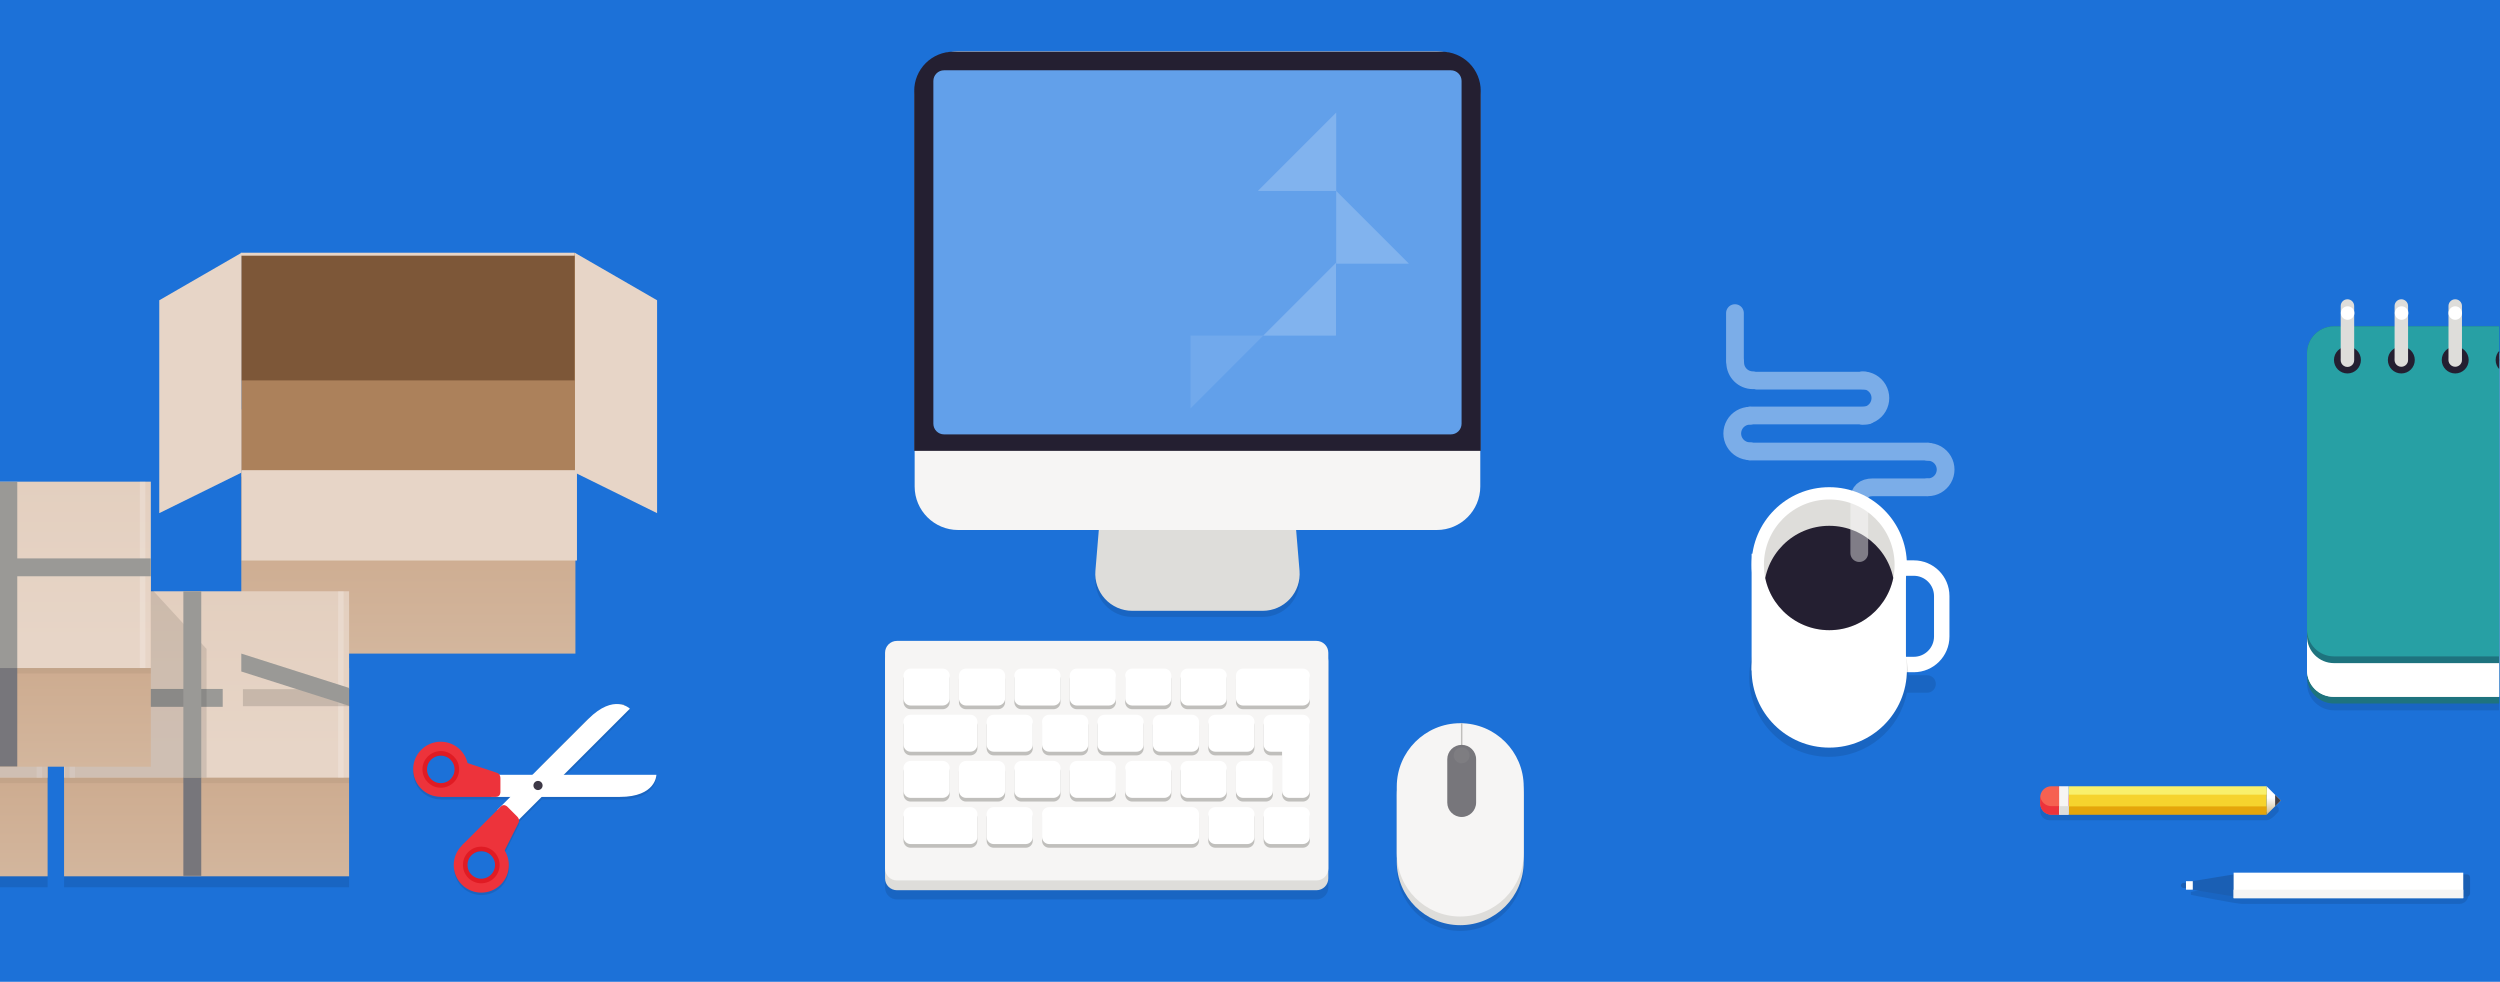
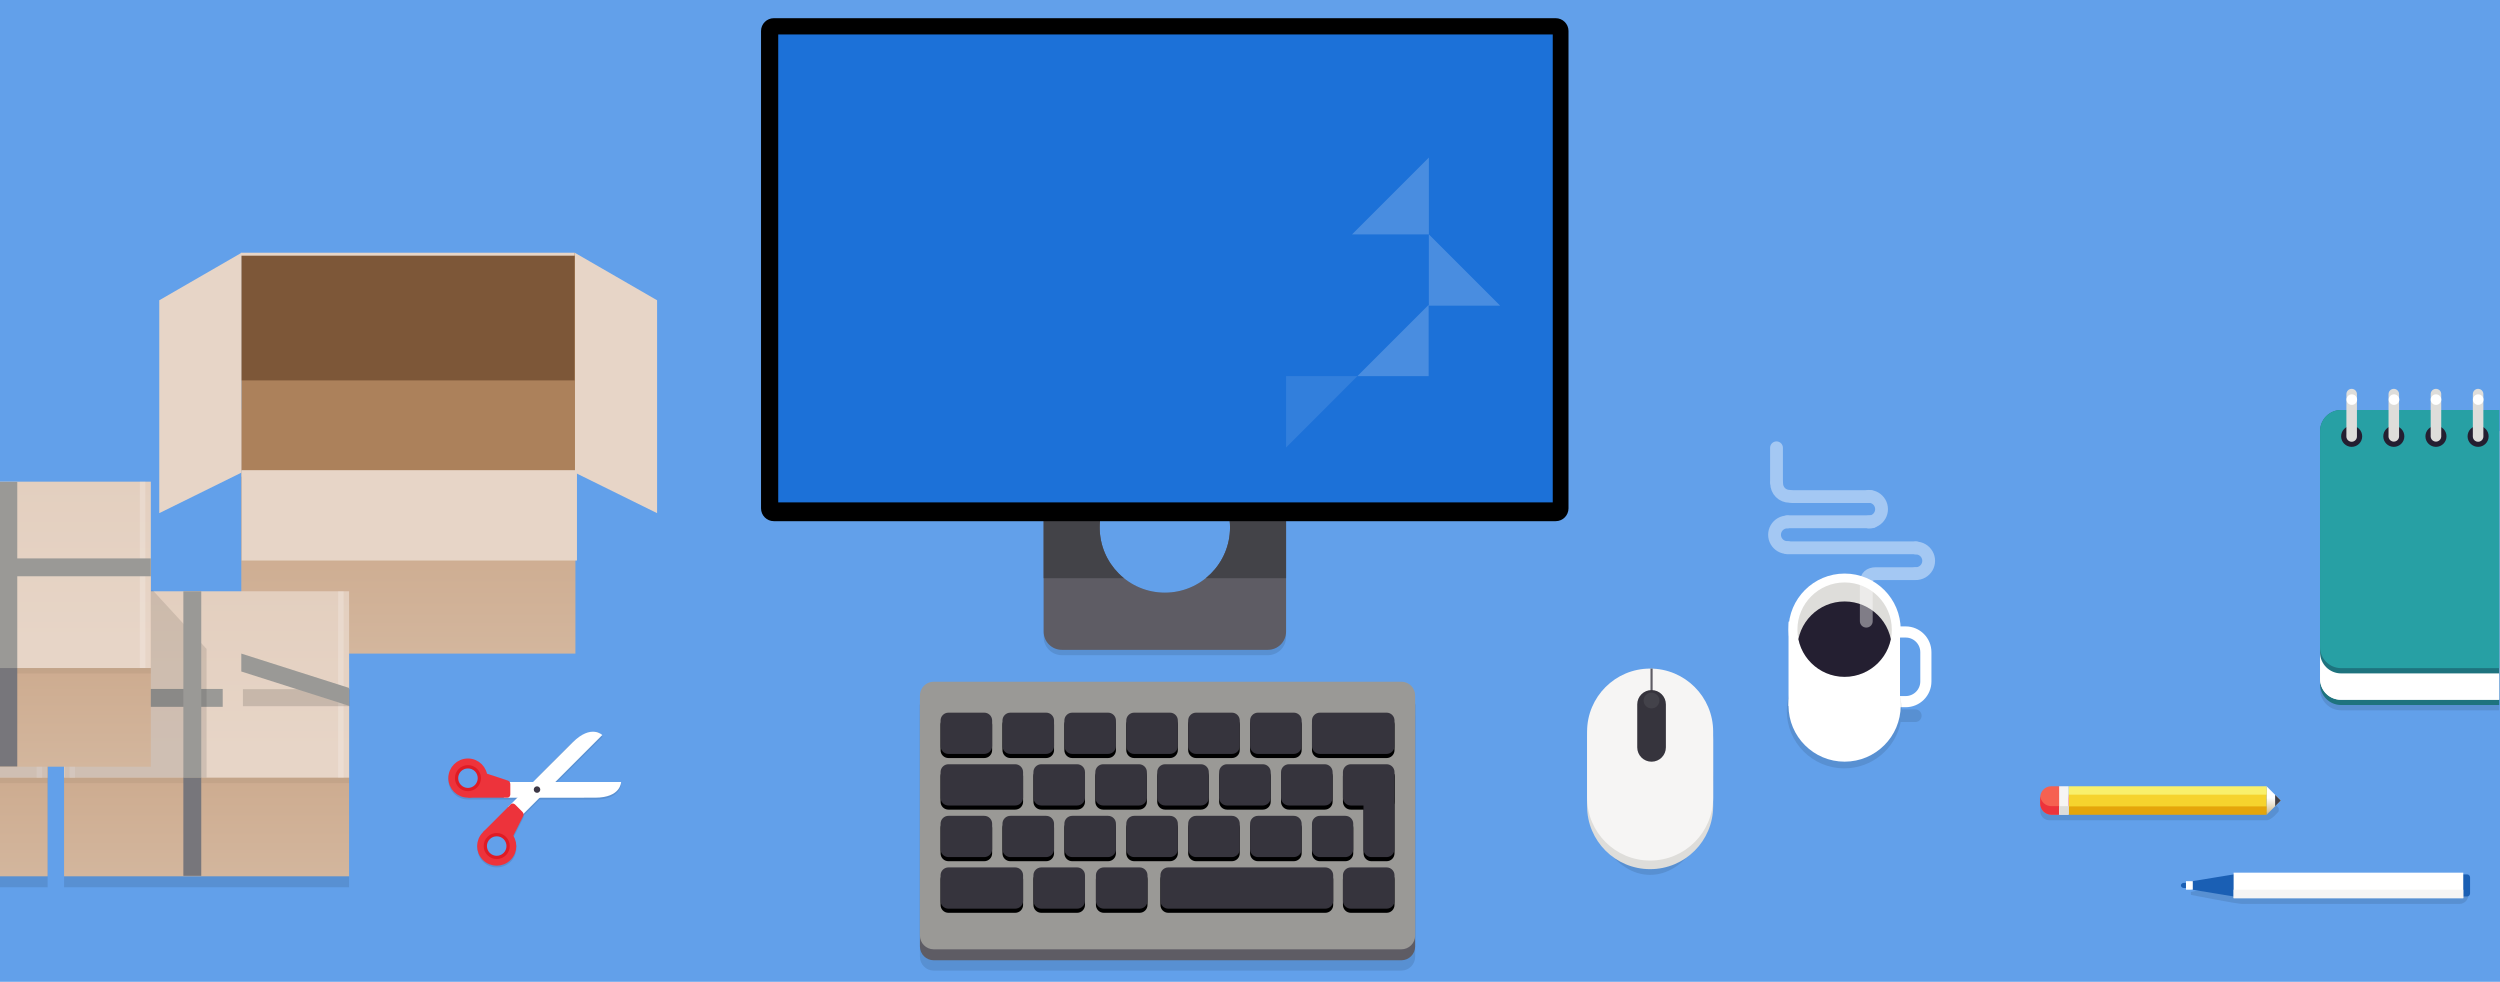
<svg xmlns="http://www.w3.org/2000/svg" xmlns:xlink="http://www.w3.org/1999/xlink" height="754" width="1920">
  <defs>
    <linearGradient id="c">
      <stop stop-color="#d0bb8e" offset="0" />
      <stop stop-color="#fff" offset="1" />
    </linearGradient>
-     <linearGradient xlink:href="#a" id="k" gradientUnits="userSpaceOnUse" gradientTransform="matrix(1.3 0 0 .83333 -19.2 34)" x1="64" y1="180" x2="64" y2="250" />
+     <linearGradient y2="292" x2="64" y1="254" x1="64" gradientTransform="matrix(1.3 0 0 1 -19.2 16.87)" gradientUnits="userSpaceOnUse" id="f" xlink:href="#b" />
    <linearGradient id="b">
      <stop stop-color="#cdab8f" offset="0" />
      <stop stop-color="#d3b69d" offset="1" />
    </linearGradient>
    <linearGradient y2="292" x2="64" y1="254" x1="64" gradientTransform="matrix(1.3 0 0 1 -19.2 -4)" gradientUnits="userSpaceOnUse" id="l" xlink:href="#b" />
    <linearGradient gradientTransform="scale(-.05186 .07334) rotate(45 -4520.11 -3039.735)" y2="-127.399" x2="158.518" y1="-97.698" x1="128.817" gradientUnits="userSpaceOnUse" id="e" xlink:href="#c" />
    <linearGradient id="a">
      <stop stop-color="#e3cfbf" offset="0" />
      <stop stop-color="#e7d5c7" offset="1" />
    </linearGradient>
-     <linearGradient y2="292" x2="64" y1="254" x1="64" gradientTransform="matrix(1.3 0 0 1 -19.2 16.87)" gradientUnits="userSpaceOnUse" id="f" xlink:href="#b" />
-     <linearGradient xlink:href="#b" id="j" gradientUnits="userSpaceOnUse" gradientTransform="matrix(1.3 0 0 1 -19.2 -4)" x1="64" y1="254" x2="64" y2="292" />
    <linearGradient y2="250" x2="64" y1="180" x1="64" gradientTransform="matrix(1.3 0 0 .83333 -19.2 34)" gradientUnits="userSpaceOnUse" id="m" xlink:href="#a" />
    <linearGradient xlink:href="#b" id="h" gradientUnits="userSpaceOnUse" gradientTransform="matrix(1.3 0 0 1 -19.2 -4)" x1="64" y1="254" x2="64" y2="292" />
    <linearGradient xlink:href="#a" id="i" gradientUnits="userSpaceOnUse" gradientTransform="matrix(1.3 0 0 .83333 -19.2 34)" x1="64" y1="180" x2="64" y2="250" />
+     <linearGradient xlink:href="#b" id="j" gradientUnits="userSpaceOnUse" gradientTransform="matrix(1.3 0 0 1 -19.2 -4)" x1="64" y1="254" x2="64" y2="292" />
+     <linearGradient xlink:href="#a" id="k" gradientUnits="userSpaceOnUse" gradientTransform="matrix(1.3 0 0 .83333 -19.2 34)" x1="64" y1="180" x2="64" y2="250" />
+     <clipPath id="d" clipPathUnits="userSpaceOnUse">
+       <path stroke-width="1.357" fill="#4a86cf" overflow="visible" color="#000" style="marker:none" d="M2330.729-970.526h1007.5V-1366.5h-1007.5z" />
+     </clipPath>
    <clipPath id="g" clipPathUnits="userSpaceOnUse">
      <circle style="marker:none" cx="239.051" cy="77.264" r="19.711" fill="#9141ac" stroke-width=".529" stroke-linecap="round" />
    </clipPath>
-     <clipPath id="d" clipPathUnits="userSpaceOnUse">
-       <path stroke-width="1.357" fill="#4a86cf" overflow="visible" color="#000" style="marker:none" d="M2330.729-970.526h1007.5V-1366.5h-1007.5z" />
+     <clipPath clipPathUnits="userSpaceOnUse" id="o">
+       <path style="font-variation-settings:normal;marker:none" class="powerclip" d="M399.306 389.64h285.156v408.042H399.306zm216.553 258.086a73.976 73.976 0 00-73.975-73.975 73.976 73.976 0 00-73.976 73.975 73.976 73.976 0 0073.976 73.976 73.976 73.976 0 0073.975-73.976z" display="block" fill="#77767b" stroke-width="5.043" stroke-linecap="round" />
    </clipPath>
  </defs>
-   <path fill="#1c71d8" overflow="visible" color="#000" style="marker:none" d="M0 754h1920V0H0z" />
+   <path fill="#62a0ea" overflow="visible" color="#000" style="marker:none" d="M0 754h1920V0H0z" />
  <g transform="translate(-4440.203 2603.279) scale(1.90507)" clip-path="url(#d)">
    <path style="font-variation-settings:normal;marker:none" d="M3156.883-1044.317h87.634c2.023 0 4.848 3.651 4.848 3.651v1.19s-2.825 3.65-4.848 3.65h-87.634a3.643 3.643 0 01-3.651-3.65v-1.19a3.643 3.643 0 013.651-3.651z" fill-opacity=".102" />
    <g transform="rotate(90 2637.913 1103.389) scale(2.88666)">
      <path fill="url(#e)" d="M170.003 170.124l-1.993 1.993h3.986z" style="marker:none" />
      <path fill="#424048" style="marker:none" d="M170.003 170.124l-.797.797h1.595z" />
      <path fill="#f6d32d" d="M171.598 172.117h-3.189v27.633h3.189z" />
      <path fill="#f9f06b" d="M169.184 172.117h-1.174v27.643l1.174-.01z" />
      <path fill="#e5a50a" d="M170.823 172.117h1.173v27.643l-1.173-.01z" />
      <rect fill="#f66151" style="marker:none" width="3.969" height="3.969" x="168.01" y="199.76" rx="1.554" ry="1.554" />
      <path fill="#ed333b" d="M169.565 199.76a1.31 1.31 0 00-.166.01 1.55 1.55 0 011.39 1.545v.86a1.55 1.55 0 01-1.39 1.545c.055.006.11.01.166.01h.86c.86 0 1.554-.694 1.554-1.555v-.86c0-.861-.693-1.555-1.554-1.555z" style="marker:none" />
      <rect fill="#f6f5f4" ry="0" rx="0" y="199.76" x="168.01" height="1.323" width="3.969" style="marker:none" />
      <rect fill="#deddda" style="marker:none" width="1.191" height="1.323" x="170.789" y="199.76" rx="0" ry="0" />
    </g>
-     <g transform="translate(2347.172 -1418.054) scale(2.19794)">
-       <rect fill-opacity=".102" ry="11.642" rx="11.642" y="158.75" x="248.708" height="35.454" width="23.283" style="font-variation-settings:normal;marker:none" />
-       <rect fill="#deddda" style="marker:none" width="23.283" height="35.454" x="248.708" y="157.692" rx="11.642" ry="11.642" />
-       <rect fill="#f6f5f4" ry="11.642" rx="11.642" y="156.104" x="248.708" height="35.454" width="23.283" style="marker:none" />
-       <path stroke-width=".265" stroke="#c0bfbc" fill="none" d="M260.615 170.656v-14.552" />
-       <rect fill="#77767b" ry="2.646" rx="2.646" y="160.073" x="257.969" height="13.229" width="5.292" style="marker:none" />
-       <circle fill-opacity=".102" fill="#c0bfbc" style="marker:none" cx="260.603" cy="162.003" r="1.455" />
-     </g>
    <g transform="translate(-1000.99 4648.193) scale(.93209)">
      <path transform="translate(3662.15 -6599.407) scale(1.38952)" d="M12 232.87h104v76H12z" fill="url(#f)" />
      <path d="M3678.824-6343.47h144.51v93.972h-144.51z" fill="#ac815b" />
      <path d="M3678.824-6249.498h144.51v2.779h-144.51z" fill="#fff" opacity=".211" style="marker:none" />
      <path fill="#e7d5c7" d="M3823.141-6248.491v-95.055l35.515 20.505v92.076z" />
      <path d="M3678.868-6342.373h144.07v53.989h-144.07z" fill="#7d5738" style="marker:none" />
      <path fill="#e7d5c7" d="M3678.859-6248.491v-95.055l-35.515 20.505v92.076z" />
      <rect fill="#e7d5c7" style="marker:none" width="144.375" height="1.25" x="3678.625" y="-6343.605" rx="0" ry="0" />
      <path fill="#e7d5c7" style="marker:none" d="M3679-6249.48h145v39h-145z" />
    </g>
-     <g transform="matrix(1.46958 0 0 1.46958 2698.586 -1362.176)">
+     <g transform="matrix(1.06152 0 0 1.06152 2807.401 -1274.023)">
      <rect ry="7.673" rx="7.673" y="152.889" x="254.983" height="26.458" width="27.359" style="marker:none" fill="none" stroke="#fff" stroke-width="4.233" stroke-linecap="round" />
      <circle style="marker:none" cx="251.486" cy="152.003" r="21.299" fill="#fff" />
      <path d="M251.369 160.999a21.84 21.84 0 00-21.84 21.84 21.84 21.84 0 0021.84 21.84 21.84 21.84 0 0021.42-17.594h5.54c1.329 0 2.4-1.07 2.4-2.4 0-1.329-1.071-2.399-2.4-2.399h-5.139A21.84 21.84 0 00251.37 161z" style="marker:none" fill-opacity=".102" />
      <path style="marker:none" fill="#fff" d="M230.187 148.96h42.333v32.015h-42.333z" />
      <circle r="21.299" cy="180.843" cx="251.486" style="marker:none" fill="#fff" />
      <g clip-path="url(#g)" transform="matrix(.9094 0 0 .9094 34.094 81.74)">
        <circle style="marker:none" cx="239.051" cy="77.264" r="19.711" fill="#deddda" />
        <circle r="19.711" cy="85.201" cx="239.051" style="marker:none" fill="#241f31" />
      </g>
    </g>
    <g opacity=".42" fill="none" stroke="#fff" stroke-width="1.323" stroke-linecap="round">
-       <path d="M3036.286-1184.468h71.622M3036.286-1199.008h47.22M3039.03-1213.042h43.465M3080.264-1143.524v-21.666c0-3.034 1.85-4.855 5.396-4.855h21.782" stroke-width="7.153" />
-       <path style="marker:none" d="M3036.214-1184.6a7.152 7.152 0 01-6.194-3.576 7.152 7.152 0 010-7.152 7.152 7.152 0 016.194-3.576M3107.924-1170.055a7.152 7.152 0 006.194-3.576 7.152 7.152 0 000-7.152 7.152 7.152 0 00-6.194-3.576M3081.626-1198.882a7.152 7.152 0 006.194-3.576 7.152 7.152 0 000-7.152 7.152 7.152 0 00-6.194-3.576M3037.395-1213.207a7.152 7.152 0 01-5.057-2.095 7.152 7.152 0 01-2.095-5.057" stroke-width="7.153" />
-       <path d="M3030.15-1221.252v-19.028" stroke-width="7.153" />
-     </g>
-     <g transform="matrix(.54813 0 0 .54813 2201.758 -1288.776)">
-       <path style="marker:none" d="M1084 65.616a27.16 27.16 0 00-27.063 24.9l-16 192A27.16 27.16 0 001068 311.93h96a27.16 27.16 0 0027.063-29.412l-16-192a27.16 27.16 0 00-27.063-24.9h-32z" fill-opacity=".102" />
-       <path d="M1084 61.125a27.16 27.16 0 00-27.063 24.9l-16 192A27.16 27.16 0 001068 307.438h96a27.16 27.16 0 0027.063-29.413l-16-192a27.16 27.16 0 00-27.063-24.9h-32z" fill="#deddda" />
-       <rect ry="32" rx="32" y="-104" x="908" height="352" width="416" style="marker:none" fill="#f6f5f4" />
-       <path style="marker:none" d="M936.534-103.79h358.932a28.795 28.795 0 0128.859 28.859v264.73h-416.65V-74.93a28.795 28.795 0 0128.859-28.859z" fill="#241f31" />
-       <rect style="marker:none" width="388.491" height="267.789" x="921.754" y="-90.105" rx="7.86" ry="7.86" fill="#62a0ea" />
-       <g fill="#fff" stroke-width=".892">
-         <path opacity=".2" d="M1160.409-1.364l57.624-57.624v57.629zm57.62.005l53.491 53.492h-53.492z" />
-         <path opacity=".1" d="M1110.889 158.553l53.492-53.532h-53.492z" />
-         <path opacity=".2" d="M1217.873 51.525l-53.492 53.492h53.492z" />
-       </g>
-     </g>
-     <g transform="matrix(2.81408 0 0 2.81408 2524.427 -1622.243)">
-       <rect style="marker:none" width="63.5" height="34.315" x="57.958" y="185.417" rx="1.7" ry="1.7" fill-opacity=".102" />
-       <rect ry="1.7" rx="1.7" y="183.9" x="57.958" height="34.51" width="63.5" style="marker:none" fill="#deddda" />
-       <rect style="marker:none" width="63.5" height="34.315" x="57.958" y="182.691" rx="1.7" ry="1.7" fill="#f6f5f4" />
-       <path style="marker:none" d="M115.856 193.803h1.943a1.01 1.01 0 011.013 1.013v9.88a1.01 1.01 0 01-1.013 1.013h-1.943a1.01 1.01 0 01-1.013-1.012v-9.88a1.01 1.01 0 011.013-1.014zm-2.645 0h4.588a1.01 1.01 0 011.013 1.013v3.266a1.01 1.01 0 01-1.013 1.013h-4.589a1.01 1.01 0 01-1.012-1.013v-3.266a1.01 1.01 0 011.013-1.013zm-51.594 13.23h8.557a1.01 1.01 0 011.013 1.012v3.266a1.01 1.01 0 01-1.013 1.013h-8.557a1.01 1.01 0 01-1.013-1.013v-3.266a1.01 1.01 0 011.013-1.013zm11.906 0h4.589a1.01 1.01 0 011.013 1.012v3.266a1.01 1.01 0 01-1.013 1.013h-4.589a1.01 1.01 0 01-1.013-1.013v-3.266a1.01 1.01 0 011.013-1.013zm-11.906-6.615h4.588a1.01 1.01 0 011.013 1.013v3.266a1.01 1.01 0 01-1.013 1.012h-4.588a1.01 1.01 0 01-1.013-1.012v-3.266a1.01 1.01 0 011.013-1.013zm0-13.23h4.588a1.01 1.01 0 011.013 1.014v3.265a1.01 1.01 0 01-1.013 1.013h-4.588a1.01 1.01 0 01-1.013-1.013v-3.265a1.01 1.01 0 011.013-1.013zm7.937 0h4.589a1.01 1.01 0 011.013 1.014v3.265a1.01 1.01 0 01-1.013 1.013h-4.589a1.01 1.01 0 01-1.013-1.013v-3.265a1.01 1.01 0 011.013-1.013zm7.938 0h4.588a1.01 1.01 0 011.013 1.014v3.265a1.01 1.01 0 01-1.013 1.013h-4.588a1.01 1.01 0 01-1.013-1.013v-3.265a1.01 1.01 0 011.013-1.013zm7.937 0h4.589a1.01 1.01 0 011.013 1.014v3.265a1.01 1.01 0 01-1.013 1.013h-4.589a1.01 1.01 0 01-1.013-1.013v-3.265a1.01 1.01 0 011.013-1.013zm7.938 0h4.588a1.01 1.01 0 011.013 1.014v3.265a1.01 1.01 0 01-1.013 1.013h-4.588a1.01 1.01 0 01-1.013-1.013v-3.265a1.01 1.01 0 011.013-1.013zm7.937 0h4.589a1.01 1.01 0 011.013 1.014v3.265a1.01 1.01 0 01-1.013 1.013h-4.589a1.01 1.01 0 01-1.013-1.013v-3.265a1.01 1.01 0 011.013-1.013zm7.938 0h8.557a1.01 1.01 0 011.013 1.014v3.265a1.01 1.01 0 01-1.013 1.013h-8.557a1.01 1.01 0 01-1.013-1.013v-3.265a1.01 1.01 0 011.013-1.013zm-47.625 6.615h8.557a1.01 1.01 0 011.013 1.013v3.266a1.01 1.01 0 01-1.013 1.013h-8.557a1.01 1.01 0 01-1.013-1.013v-3.266a1.01 1.01 0 011.013-1.013zm11.906 0h4.589a1.01 1.01 0 011.013 1.013v3.266a1.01 1.01 0 01-1.013 1.013h-4.589a1.01 1.01 0 01-1.013-1.013v-3.266a1.01 1.01 0 011.013-1.013zm7.938 0h4.588a1.01 1.01 0 011.013 1.013v3.266a1.01 1.01 0 01-1.013 1.013h-4.588a1.01 1.01 0 01-1.013-1.013v-3.266a1.01 1.01 0 011.013-1.013zm7.937 0h4.589A1.01 1.01 0 0195 194.816v3.266a1.01 1.01 0 01-1.013 1.013h-4.589a1.01 1.01 0 01-1.013-1.013v-3.266a1.01 1.01 0 011.013-1.013zm7.938 0h4.588a1.01 1.01 0 011.013 1.013v3.266a1.01 1.01 0 01-1.013 1.013h-4.588a1.01 1.01 0 01-1.013-1.013v-3.266a1.01 1.01 0 011.013-1.013zm7.937 0h4.589a1.01 1.01 0 011.013 1.013v3.266a1.01 1.01 0 01-1.013 1.013h-4.589a1.01 1.01 0 01-1.013-1.013v-3.266a1.01 1.01 0 011.013-1.013zm-35.719 6.615h4.589a1.01 1.01 0 011.013 1.013v3.266a1.01 1.01 0 01-1.013 1.012h-4.589a1.01 1.01 0 01-1.013-1.012v-3.266a1.01 1.01 0 011.013-1.013zm7.938 0h4.588a1.01 1.01 0 011.013 1.013v3.266a1.01 1.01 0 01-1.013 1.012h-4.588a1.01 1.01 0 01-1.013-1.012v-3.266a1.01 1.01 0 011.013-1.013zm7.937 0h4.589a1.01 1.01 0 011.013 1.013v3.266a1.01 1.01 0 01-1.013 1.012h-4.589a1.01 1.01 0 01-1.013-1.012v-3.266a1.01 1.01 0 011.013-1.013zm7.938 0h4.588a1.01 1.01 0 011.013 1.013v3.266a1.01 1.01 0 01-1.013 1.012h-4.588a1.01 1.01 0 01-1.013-1.012v-3.266a1.01 1.01 0 011.013-1.013zm7.937 0h4.589a1.01 1.01 0 011.013 1.013v3.266a1.01 1.01 0 01-1.013 1.012h-4.589a1.01 1.01 0 01-1.013-1.012v-3.266a1.01 1.01 0 011.013-1.013zm7.938 0h3.266a1.01 1.01 0 011.013 1.013v3.266a1.01 1.01 0 01-1.013 1.012h-3.266a1.01 1.01 0 01-1.013-1.012v-3.266a1.01 1.01 0 011.013-1.013zm3.969 6.614h4.588a1.01 1.01 0 011.013 1.013v3.266a1.01 1.01 0 01-1.013 1.013h-4.588a1.01 1.01 0 01-1.013-1.013v-3.266a1.01 1.01 0 011.013-1.013zm-7.938 0h4.589a1.01 1.01 0 011.013 1.013v3.266a1.01 1.01 0 01-1.013 1.013h-4.589a1.01 1.01 0 01-1.013-1.013v-3.266a1.01 1.01 0 011.013-1.013zm-23.813 0h20.464a1.01 1.01 0 011.013 1.013v3.266a1.01 1.01 0 01-1.013 1.013H81.46a1.01 1.01 0 01-1.012-1.013v-3.266a1.01 1.01 0 011.012-1.013z" fill="#c0bfbc" />
-       <path style="marker:none" d="M61.617 186.66a1.01 1.01 0 00-1.013 1.012v3.266a1.01 1.01 0 001.013 1.013h4.588c.561 0 1.014-.452 1.014-1.013v-3.266c0-.56-.453-1.013-1.014-1.013zm7.937 0a1.01 1.01 0 00-1.012 1.012v3.266a1.01 1.01 0 001.012 1.013h4.589c.56 0 1.013-.452 1.013-1.013v-3.266c0-.56-.452-1.013-1.013-1.013zm7.938 0a1.01 1.01 0 00-1.013 1.012v3.266a1.01 1.01 0 001.013 1.013h4.588c.561 0 1.014-.452 1.014-1.013v-3.266c0-.56-.453-1.013-1.014-1.013zm7.937 0a1.01 1.01 0 00-1.012 1.012v3.266a1.01 1.01 0 001.012 1.013h4.589c.56 0 1.013-.452 1.013-1.013v-3.266c0-.56-.452-1.013-1.013-1.013zm7.938 0a1.01 1.01 0 00-1.013 1.012v3.266a1.01 1.01 0 001.013 1.013h4.588a1.01 1.01 0 001.013-1.013v-3.266a1.01 1.01 0 00-1.013-1.013zm7.937 0a1.01 1.01 0 00-1.012 1.012v3.266a1.01 1.01 0 001.012 1.013h4.589c.56 0 1.013-.452 1.013-1.013v-3.266c0-.56-.452-1.013-1.013-1.013zm7.938 0a1.01 1.01 0 00-1.013 1.012v3.266a1.01 1.01 0 001.013 1.013h8.557c.561 0 1.013-.452 1.013-1.013v-3.266c0-.56-.452-1.013-1.013-1.013zm-47.625 6.614a1.01 1.01 0 00-1.013 1.013v3.266a1.01 1.01 0 001.013 1.013h8.557c.561 0 1.013-.452 1.013-1.013v-3.266c0-.561-.452-1.013-1.013-1.013zm11.906 0a1.01 1.01 0 00-1.013 1.013v3.266a1.01 1.01 0 001.013 1.013h4.589c.56 0 1.013-.452 1.013-1.013v-3.266c0-.561-.452-1.013-1.013-1.013zm7.938 0a1.01 1.01 0 00-1.013 1.013v3.266a1.01 1.01 0 001.013 1.013h4.588c.561 0 1.013-.452 1.013-1.013v-3.266c0-.561-.452-1.013-1.013-1.013zm7.937 0a1.01 1.01 0 00-1.013 1.013v3.266a1.01 1.01 0 001.013 1.013h4.589a1.01 1.01 0 001.012-1.013v-3.266a1.01 1.01 0 00-1.012-1.013zm7.938 0a1.01 1.01 0 00-1.013 1.013v3.266a1.01 1.01 0 001.013 1.013h4.588c.561 0 1.013-.452 1.013-1.013v-3.266c0-.561-.452-1.013-1.013-1.013zm7.937 0a1.01 1.01 0 00-1.013 1.013v3.266a1.01 1.01 0 001.013 1.013h4.589c.56 0 1.013-.452 1.013-1.013v-3.266c0-.561-.452-1.013-1.013-1.013zm7.938 0c-.562 0-1.014.452-1.014 1.013v3.266c0 .561.452 1.013 1.014 1.013h1.622v5.601a1.01 1.01 0 001.013 1.013h1.943a1.01 1.01 0 001.013-1.013v-6.514c.003-.034.01-.066.01-.1v-3.266a1.01 1.01 0 00-1.013-1.013h-1.953zm-51.594 6.615a1.01 1.01 0 00-1.013 1.012v3.266a1.01 1.01 0 001.013 1.013h4.588c.561 0 1.014-.451 1.014-1.013v-3.266c0-.56-.453-1.012-1.014-1.012zm7.937 0a1.01 1.01 0 00-1.012 1.012v3.266a1.01 1.01 0 001.012 1.013h4.589c.56 0 1.013-.451 1.013-1.013v-3.266c0-.56-.452-1.012-1.013-1.012zm7.938 0a1.01 1.01 0 00-1.013 1.012v3.266a1.01 1.01 0 001.013 1.013h4.588a1.01 1.01 0 001.013-1.013v-3.266a1.01 1.01 0 00-1.013-1.012zm7.937 0a1.01 1.01 0 00-1.012 1.012v3.266a1.01 1.01 0 001.012 1.013h4.589c.56 0 1.013-.451 1.013-1.013v-3.266c0-.56-.452-1.012-1.013-1.012zm7.938 0a1.01 1.01 0 00-1.013 1.012v3.266a1.01 1.01 0 001.013 1.013h4.588a1.01 1.01 0 001.013-1.013v-3.266a1.01 1.01 0 00-1.013-1.012zm7.937 0a1.01 1.01 0 00-1.012 1.012v3.266a1.01 1.01 0 001.012 1.013h4.589a1.01 1.01 0 001.013-1.013v-3.266a1.01 1.01 0 00-1.013-1.012zm7.938 0a1.01 1.01 0 00-1.013 1.012v3.266a1.01 1.01 0 001.013 1.013h3.265c.562 0 1.014-.451 1.014-1.013v-3.266c0-.56-.452-1.012-1.014-1.012zm-47.625 6.614a1.01 1.01 0 00-1.013 1.013v3.266a1.01 1.01 0 001.013 1.013h8.557c.561 0 1.013-.452 1.013-1.013v-3.266c0-.561-.452-1.013-1.013-1.013zm11.906 0a1.01 1.01 0 00-1.013 1.013v3.266a1.01 1.01 0 001.013 1.013h4.589c.56 0 1.013-.452 1.013-1.013v-3.266c0-.561-.452-1.013-1.013-1.013zm7.938 0a1.01 1.01 0 00-1.013 1.013v3.266a1.01 1.01 0 001.013 1.013h20.463c.561 0 1.013-.452 1.013-1.013v-3.266c0-.561-.452-1.013-1.013-1.013zm23.812 0a1.01 1.01 0 00-1.013 1.013v3.266a1.01 1.01 0 001.013 1.013h4.589c.56 0 1.013-.452 1.013-1.013v-3.266c0-.561-.452-1.013-1.013-1.013zm7.938 0a1.01 1.01 0 00-1.013 1.013v3.266a1.01 1.01 0 001.013 1.013h4.588c.561 0 1.013-.452 1.013-1.013v-3.266c0-.561-.452-1.013-1.013-1.013z" fill="#fff" />
+       <path d="M3051.331-1145.66h51.735M3051.331-1156.162h34.109M3053.314-1166.3h31.395M3083.098-1116.084v-15.65c0-2.192 1.337-3.507 3.898-3.507h15.733" stroke-width="5.167" />
+       <path style="marker:none" d="M3051.28-1145.754a5.166 5.166 0 01-4.475-2.583 5.166 5.166 0 010-5.167 5.166 5.166 0 014.475-2.583M3103.078-1135.248a5.166 5.166 0 004.474-2.583 5.166 5.166 0 000-5.167 5.166 5.166 0 00-4.474-2.583M3084.082-1156.07a5.166 5.166 0 004.474-2.584 5.166 5.166 0 000-5.166 5.166 5.166 0 00-4.474-2.583M3052.133-1166.418a5.166 5.166 0 01-3.653-1.514 5.166 5.166 0 01-1.513-3.653" stroke-width="5.167" />
+       <path d="M3046.9-1172.23v-13.744" stroke-width="5.167" />
    </g>
    <path style="marker:none" fill-opacity=".102" d="M2235.023-1083.939h114.905v75.131h-114.905z" />
    <path fill="url(#h)" d="M12 212h104v76H12z" transform="matrix(1.10486 0 0 1.10486 2221.764 -1331.428)" />
    <path fill="url(#i)" d="M12 184h104v68H12z" transform="matrix(1.10486 0 0 1.10486 2221.764 -1331.428)" />
    <path style="marker:none" opacity=".05" d="M2235.022-1053.004h114.906v2.21h-114.906z" />
    <path style="marker:none" opacity=".2" fill="#fff" d="M2237.232-1128.134h2.21v75.13h-2.21zM2345.508-1128.134h2.21v75.13h-2.21z" />
    <path style="marker:none" fill-opacity=".102" d="M2356.557-1083.939h114.905v75.131h-114.905z" />
    <path fill="url(#j)" d="M12 212h104v76H12z" transform="matrix(1.10486 0 0 1.10486 2343.298 -1331.428)" />
    <path fill="url(#k)" d="M12 184h104v68H12z" transform="matrix(1.10486 0 0 1.10486 2343.298 -1331.428)" />
    <path style="marker:none" opacity=".05" d="M2356.557-1053.004h114.905v2.21h-114.905z" />
    <path style="marker:none" opacity=".2" fill="#fff" d="M2358.766-1128.134h2.21v75.13h-2.21zM2467.042-1128.134h2.21v75.13h-2.21z" />
    <path d="M2276.477-1128.457h73.582v75.42h-68.484l-5.098-4.362z" style="marker:none" fill-opacity=".102" />
    <path style="marker:none" fill="#9a9996" d="M2349.928-1097.198v7.216h-114.905v-7.216zM2420.513-1088.764v7.216h-75.029v-7.216z" />
    <path style="marker:none" fill="#77767b" d="M2288.867-1053.003h7.216v39.687h-7.216z" />
    <path d="M2356.714-1128.457h35.665l21.628 23.565v51.854h-57.293z" style="marker:none" fill-opacity=".102" />
    <path style="marker:none" fill="#9a9996" d="M2288.867-1128.03h7.216v75.027h-7.216z" />
    <g>
      <path fill="url(#l)" d="M12 212h104v76H12z" transform="matrix(1.10486 0 0 1.10486 2263.37 -1375.622)" />
      <path fill="url(#m)" d="M12 184h104v68H12z" transform="matrix(1.10486 0 0 1.10486 2263.37 -1375.622)" />
      <path style="marker:none" opacity=".05" d="M2276.628-1097.198h114.905v2.21h-114.905z" />
      <path style="marker:none" opacity=".2" fill="#fff" d="M2278.838-1172.328h2.21v75.13h-2.21zM2387.114-1172.328h2.21v75.13h-2.21z" />
    </g>
    <path style="marker:none" fill="#77767b" d="M2404.647-1053.105h7.216v39.686h-7.216z" />
    <path style="marker:none" fill="#9a9996" d="M2404.647-1128.134h7.216v75.029h-7.216z" />
    <path style="marker:none" opacity=".136" d="M2428.66-1088.667h43.05v6.857h-43.05z" />
    <path style="marker:none" fill="#9a9996" d="M2471.41-1089.185v7.216l-43.404-13.828v-7.216zM2391.534-1141.39v7.215h-114.905v-7.216z" />
    <path style="marker:none" fill="#77767b" d="M2330.472-1097.198h7.216v39.687h-7.216z" />
    <path style="marker:none" fill="#9a9996" d="M2330.472-1172.226h7.216v75.028h-7.216z" />
-     <g transform="scale(.92455) rotate(45 3081.109 2798.666)">
+     <g transform="scale(.65676) rotate(45 4198.437 3923.931)">
      <path d="M69.202 198.092c-2.25 2.117-4.37 6.101-4.37 13.602l-.014 34.5-10.179 10.178a1.92 1.92 0 00-1.343.158l-12.125 6.088c-4.633-2.888-10.848-2.327-14.864 1.688-4.671 4.672-4.672 12.321 0 16.993 4.67 4.671 12.32 4.671 16.992 0l.043-.044.005.045 15.556-15.556.017.017 5.892-5.896-.004 7.829h.025v21.999l.035-.028v.06c0 6.606 5.41 12.016 12.016 12.016s12.014-5.409 12.014-12.015c0-5.68-3.998-10.471-9.317-11.705l-4.269-12.879a1.92 1.92 0 00-.838-1.06v-13.889l24.027-24.047c11.314-11.314 4.496-18.132 4.496-18.132l-28.523 28.523v-40.845s-2.72 0-5.272 2.4zm-39.36 69.75a6.978 6.978 0 019.922 0 6.979 6.979 0 010 9.921 6.979 6.979 0 01-9.922 0 6.978 6.978 0 010-9.921zm42.069 16.91a6.994 6.994 0 014.972-2.043 6.979 6.979 0 017.015 7.017 6.978 6.978 0 01-7.015 7.015 6.979 6.979 0 01-7.016-7.016c0-1.952.778-3.706 2.044-4.972z" style="marker:none" fill-opacity=".102" fill-rule="evenodd" />
      <path d="M65.995 268.962h6v-72l-1.415-1.414s-6.585 5.061-6.585 17.414l.005 27.19.097 2.723 1.898 2.087z" fill="#9a9996" fill-rule="evenodd" />
      <use xlink:href="#n" transform="scale(-1 1) rotate(-45 -.464 413.359)" width="100%" height="100%" />
      <g id="n" display="inline">
        <path d="M55.975 290h9.667v-72S56 218 56 234z" fill="#fff" fill-rule="evenodd" transform="scale(-1 1) rotate(-45 -31.3 415.202)" />
        <g transform="scale(-1 1) rotate(-45 -32.3 412.788)">
          <path d="M54 312v-24c0-2 2-2 2-2h6.037s1.918-.136 2.444 1.45l4.397 13.27z" fill="#ed333b" fill-rule="evenodd" />
          <circle r="9.516" cy="312.033" cx="-66.05" transform="scale(-1 1)" fill="none" stroke="#ed333b" stroke-width="5" stroke-linecap="round" stroke-linejoin="round" />
          <circle cx="-66" cy="312" r="7" transform="scale(-1 1)" fill="none" stroke="#e01b24" stroke-width="2" stroke-linecap="round" stroke-linejoin="round" />
        </g>
      </g>
      <circle transform="scale(-1 1) rotate(-45)" cx="-223.446" cy="125.865" r="2" fill="#3d3846" />
    </g>
-     <g transform="matrix(2.577 0 0 2.577 3316 -1631.08)">
+     <g transform="matrix(2.01546 0 0 2.01546 3309.219 -1511.031)">
      <g transform="matrix(.5269 0 0 .5269 161.93 58.874)">
        <rect ry="8" rx="8" y="190.009" x="-348" height="104" width="88" style="marker:none" fill-opacity=".102" />
        <rect style="marker:none" width="88" height="104" x="-348" y="188" rx="8" ry="8" fill="#1e737e" />
        <rect ry="8" rx="8" y="188" x="-348" height="102" width="88" style="marker:none" fill="#f6f5f4" />
        <path d="M-340.177 188h64.72a7.805 7.805 0 017.823 7.822l-.102 94.178h-72.441a7.805 7.805 0 01-7.823-7.822v-86.356a7.805 7.805 0 017.823-7.822z" style="marker:none" fill="#fff" />
        <rect ry="8" rx="8" y="180" x="-348" height="100" width="88" style="marker:none" fill="#1e737e" />
        <rect style="marker:none" width="88" height="98" x="-348" y="180" rx="8" ry="8" fill="#27a0a4" />
      </g>
      <g transform="matrix(.5269 0 0 .5269 -31.97 60.455)" fill="#3d3846" stroke="#241f31" stroke-width="2">
        <circle cx="32" cy="187" r="3" />
        <circle r="3" cy="187" cx="96" />
        <circle cx="48" cy="187" r="3" />
        <circle cx="64" cy="187" r="3" />
        <circle r="3" cy="187" cx="80" />
      </g>
      <path d="M-15.125 149.486a1.054 1.054 0 00-1.037 1.069v8.43a1.054 1.054 0 102.107 0v-8.43a1.054 1.054 0 00-1.07-1.069zm8.432 0a1.054 1.054 0 00-1.04 1.069v8.43a1.054 1.054 0 102.108 0v-8.43a1.054 1.054 0 00-1.068-1.069zm8.43 0a1.054 1.054 0 00-1.038 1.069v8.43a1.054 1.054 0 102.108 0v-8.43a1.054 1.054 0 00-1.07-1.069zm8.429 0a1.054 1.054 0 00-1.037 1.069v8.43a1.054 1.054 0 102.107 0v-8.43a1.054 1.054 0 00-1.07-1.069zm8.432 0a1.054 1.054 0 00-1.04 1.069v8.43a1.054 1.054 0 102.108 0v-8.43a1.054 1.054 0 00-1.068-1.069z" style="line-height:normal;font-variant-ligatures:normal;font-variant-position:normal;font-variant-caps:normal;font-variant-numeric:normal;font-variant-alternates:normal;font-feature-settings:normal;text-indent:0;text-align:start;text-decoration-line:none;text-decoration-style:solid;text-decoration-color:#000;text-transform:none;text-orientation:mixed;white-space:normal;shape-padding:0;isolation:auto;mix-blend-mode:normal;solid-color:#000;solid-opacity:1" color="#000" font-weight="400" font-family="sans-serif" overflow="visible" fill="#deddda" />
      <circle r="1.058" cy="151.642" cx="-15.081" style="marker:none" fill="#fff" />
      <circle style="marker:none" cx="-6.639" cy="151.642" r="1.058" fill="#fff" />
      <circle r="1.058" cy="151.642" cx="1.757" style="marker:none" fill="#fff" />
      <circle style="marker:none" cx="10.199" cy="151.642" r="1.058" fill="#fff" />
      <circle r="1.058" cy="151.642" cx="18.665" style="marker:none" fill="#fff" />
    </g>
    <g transform="matrix(0 2.5918 2.5918 0 2806.016 -1463.861)">
      <path style="font-variation-settings:normal;marker:none" d="M174.888 199.154v-33.812c0-.78 1.408-7.946 1.408-7.946h.46s1.408 7.165 1.408 7.946v33.812c0 .78-.628 1.409-1.409 1.409h-.459c-.78 0-1.408-.629-1.408-1.409z" fill-opacity=".102" />
      <rect style="marker:none" width="3.44" height="2.117" x="173.567" y="198.702" rx=".468" ry=".468" fill="#1a5fb4" />
      <path style="marker:none" d="M174.805 157.427h.963c.1 0 .164.083.18.184l1.058 6.482c.043.261-.208.478-.467.478h-2.505c-.259 0-.51-.217-.467-.478l1.058-6.482c.016-.1.08-.184.18-.184z" fill="#1a5fb4" />
      <path style="marker:none" fill="#fff" d="M173.302 164.042h3.969v35.719h-3.969z" />
      <rect style="marker:none" width=".794" height="2.381" x="174.89" y="155.84" rx=".397" ry=".468" fill="#1a5fb4" />
      <rect style="marker:none" width="1.323" height="1.058" x="174.625" y="156.633" rx="0" ry="0" fill="#fff" />
      <path style="marker:none" fill="#f6f5f4" d="M175.948 164.042h1.323v35.719h-1.323z" />
    </g>
+     <g stroke-width="1.264">
+       <g clip-path="url(#o)" transform="matrix(.35516 0 0 .35516 2607.869 -1383.906)" stroke-width=".986">
+         <path style="font-variation-settings:normal;marker:none" d="M424.979 482.036h233.81a20.628 20.628 0 0120.673 20.673v269.3a20.628 20.628 0 01-20.674 20.673H424.98a20.628 20.628 0 01-20.673-20.674V502.71a20.628 20.628 0 0120.673-20.673z" fill-opacity=".102" />
+         <path style="font-variation-settings:normal;marker:none" d="M424.979 475.975h233.81a20.628 20.628 0 0120.673 20.673v269.3a20.628 20.628 0 01-20.674 20.673H424.98a20.628 20.628 0 01-20.673-20.674V496.65a20.628 20.628 0 0120.673-20.674z" fill="#5e5c64" />
+         <path d="M404.306 394.64h275.156v310.646H404.306z" fill="#434348" />
+       </g>
+       <path style="marker:none" d="M2963.049-1353.995v192.426a5.172 5.172 0 01-5.173 5.172H2642.7a5.172 5.172 0 01-5.172-5.172v-192.426a5.172 5.172 0 015.172-5.172h315.177a5.172 5.172 0 015.173 5.172z" stroke-width=".959" />
+       <path fill="#1c71d8" d="M2644.461-1352.612h312.234v188.641h-312.234z" />
+       <g fill="#fff" stroke-width="1.128">
+         <path opacity=".2" d="M2875.792-1272.016l30.96-30.96v30.963zm30.957.003l28.74 28.74h-28.74z" />
+         <path opacity=".1" d="M2849.187-1186.097l28.74-28.761h-28.74z" />
+         <path opacity=".2" d="M2906.666-1243.6l-28.74 28.74h28.74z" />
+       </g>
+     </g>
+     <g transform="matrix(3.14396 0 0 3.14396 2519.366 -1666.054)" stroke-width="1.042">
+       <rect style="marker:none" width="63.5" height="34.315" x="57.958" y="185.417" rx="1.771" ry="1.771" fill-opacity=".102" />
+       <rect ry="1.771" rx="1.771" y="183.9" x="57.958" height="34.51" width="63.5" style="marker:none" fill="#5e5c64" />
+       <rect style="marker:none" width="63.5" height="34.315" x="57.958" y="182.691" rx="1.771" ry="1.771" fill="#9a9996" />
+       <path style="marker:none" d="M89.808 207.032h20.13a1.01 1.01 0 011.013 1.013v3.266a1.01 1.01 0 01-1.013 1.013h-20.13a1.01 1.01 0 01-1.012-1.013v-3.266a1.01 1.01 0 011.012-1.013zM113.21 207.032h4.59a1.01 1.01 0 011.012 1.013v3.266a1.01 1.01 0 01-1.013 1.013h-4.588a1.01 1.01 0 01-1.013-1.013v-3.266a1.01 1.01 0 011.013-1.013zM109.242 200.418h3.266a1.01 1.01 0 011.013 1.013v3.266a1.01 1.01 0 01-1.013 1.012h-3.266a1.01 1.01 0 01-1.013-1.012v-3.266a1.01 1.01 0 011.013-1.013zM101.304 200.418h4.589a1.01 1.01 0 011.013 1.013v3.266a1.01 1.01 0 01-1.013 1.012h-4.589a1.01 1.01 0 01-1.013-1.012v-3.266a1.01 1.01 0 011.013-1.013zM93.367 200.418h4.588a1.01 1.01 0 011.013 1.013v3.266a1.01 1.01 0 01-1.013 1.012h-4.588a1.01 1.01 0 01-1.013-1.012v-3.266a1.01 1.01 0 011.013-1.013zM85.43 200.418h4.588a1.01 1.01 0 011.013 1.013v3.266a1.01 1.01 0 01-1.013 1.012h-4.589a1.01 1.01 0 01-1.013-1.012v-3.266a1.01 1.01 0 011.013-1.013zM77.492 200.418h4.588a1.01 1.01 0 011.013 1.013v3.266a1.01 1.01 0 01-1.013 1.012h-4.588a1.01 1.01 0 01-1.013-1.012v-3.266a1.01 1.01 0 011.013-1.013zM69.554 200.418h4.589a1.01 1.01 0 011.013 1.013v3.266a1.01 1.01 0 01-1.013 1.012h-4.589a1.01 1.01 0 01-1.013-1.012v-3.266a1.01 1.01 0 011.013-1.013zM105.273 193.803h4.589a1.01 1.01 0 011.013 1.013v3.266a1.01 1.01 0 01-1.013 1.013h-4.589a1.01 1.01 0 01-1.013-1.013v-3.266a1.01 1.01 0 011.013-1.013zM97.336 193.803h4.588a1.01 1.01 0 011.013 1.013v3.266a1.01 1.01 0 01-1.013 1.013h-4.588a1.01 1.01 0 01-1.013-1.013v-3.266a1.01 1.01 0 011.013-1.013zM89.398 193.803h4.589A1.01 1.01 0 0195 194.816v3.266a1.01 1.01 0 01-1.013 1.013h-4.589a1.01 1.01 0 01-1.013-1.013v-3.266a1.01 1.01 0 011.013-1.013zM81.46 193.803h4.59a1.01 1.01 0 011.012 1.013v3.266a1.01 1.01 0 01-1.013 1.013h-4.588a1.01 1.01 0 01-1.013-1.013v-3.266a1.01 1.01 0 011.013-1.013zM73.523 193.803h4.589a1.01 1.01 0 011.013 1.013v3.266a1.01 1.01 0 01-1.013 1.013h-4.589a1.01 1.01 0 01-1.013-1.013v-3.266a1.01 1.01 0 011.013-1.013zM61.617 193.803h8.557a1.01 1.01 0 011.013 1.013v3.266a1.01 1.01 0 01-1.013 1.013h-8.557a1.01 1.01 0 01-1.013-1.013v-3.266a1.01 1.01 0 011.013-1.013zM109.242 187.189h8.557a1.01 1.01 0 011.013 1.013v3.265a1.01 1.01 0 01-1.013 1.013h-8.557a1.01 1.01 0 01-1.013-1.013v-3.265a1.01 1.01 0 011.013-1.013zM101.304 187.189h4.589a1.01 1.01 0 011.013 1.013v3.265a1.01 1.01 0 01-1.013 1.013h-4.589a1.01 1.01 0 01-1.013-1.013v-3.265a1.01 1.01 0 011.013-1.013zM93.367 187.189h4.588a1.01 1.01 0 011.013 1.013v3.265a1.01 1.01 0 01-1.013 1.013h-4.588a1.01 1.01 0 01-1.013-1.013v-3.265a1.01 1.01 0 011.013-1.013zM85.43 187.189h4.588a1.01 1.01 0 011.013 1.013v3.265a1.01 1.01 0 01-1.013 1.013h-4.589a1.01 1.01 0 01-1.013-1.013v-3.265a1.01 1.01 0 011.013-1.013zM77.492 187.189h4.588a1.01 1.01 0 011.013 1.013v3.265a1.01 1.01 0 01-1.013 1.013h-4.588a1.01 1.01 0 01-1.013-1.013v-3.265a1.01 1.01 0 011.013-1.013zM69.554 187.189h4.589a1.01 1.01 0 011.013 1.013v3.265a1.01 1.01 0 01-1.013 1.013h-4.589a1.01 1.01 0 01-1.013-1.013v-3.265a1.01 1.01 0 011.013-1.013zM61.617 187.189h4.588a1.01 1.01 0 011.013 1.013v3.265a1.01 1.01 0 01-1.013 1.013h-4.588a1.01 1.01 0 01-1.013-1.013v-3.265a1.01 1.01 0 011.013-1.013zM61.617 200.418h4.588a1.01 1.01 0 011.013 1.013v3.266a1.01 1.01 0 01-1.013 1.012h-4.588a1.01 1.01 0 01-1.013-1.012v-3.266a1.01 1.01 0 011.013-1.013zM73.523 207.032h4.589a1.01 1.01 0 011.013 1.013v3.266a1.01 1.01 0 01-1.013 1.013h-4.589a1.01 1.01 0 01-1.013-1.013v-3.266a1.01 1.01 0 011.013-1.013zM61.617 207.032h8.557a1.01 1.01 0 011.013 1.013v3.266a1.01 1.01 0 01-1.013 1.013h-8.557a1.01 1.01 0 01-1.013-1.013v-3.266a1.01 1.01 0 011.013-1.013zM113.21 193.803h4.59a1.01 1.01 0 011.012 1.013v3.266a1.01 1.01 0 01-1.013 1.013h-4.589a1.01 1.01 0 01-1.012-1.013v-3.266a1.01 1.01 0 011.013-1.013z" />
+       <path style="marker:none" d="M115.856 193.803h1.943a1.01 1.01 0 011.013 1.013v9.88a1.01 1.01 0 01-1.013 1.013h-1.943a1.01 1.01 0 01-1.013-1.012v-9.88a1.01 1.01 0 011.013-1.014z" />
+       <path style="marker:none" d="M113.21 206.503a1.01 1.01 0 00-1.012 1.013v3.266a1.01 1.01 0 001.013 1.013h4.588c.561 0 1.013-.452 1.013-1.013v-3.266c0-.561-.452-1.013-1.013-1.013zM89.809 206.503a1.01 1.01 0 00-1.013 1.013v3.266a1.01 1.01 0 001.013 1.013h20.13c.56 0 1.012-.452 1.012-1.013v-3.266c0-.561-.452-1.013-1.013-1.013zM73.523 206.503a1.01 1.01 0 00-1.013 1.013v3.266a1.01 1.01 0 001.013 1.013h4.589c.56 0 1.013-.452 1.013-1.013v-3.266c0-.561-.452-1.013-1.013-1.013zM61.617 206.503a1.01 1.01 0 00-1.013 1.013v3.266a1.01 1.01 0 001.013 1.013h8.557c.561 0 1.013-.452 1.013-1.013v-3.266c0-.561-.452-1.013-1.013-1.013zM109.242 199.889a1.01 1.01 0 00-1.013 1.012v3.266a1.01 1.01 0 001.013 1.013h3.265c.562 0 1.014-.451 1.014-1.013v-3.266c0-.56-.452-1.012-1.014-1.012zM101.304 199.889a1.01 1.01 0 00-1.012 1.012v3.266a1.01 1.01 0 001.012 1.013h4.589a1.01 1.01 0 001.013-1.013v-3.266a1.01 1.01 0 00-1.013-1.012zM93.367 199.889a1.01 1.01 0 00-1.013 1.012v3.266a1.01 1.01 0 001.013 1.013h4.588a1.01 1.01 0 001.013-1.013v-3.266a1.01 1.01 0 00-1.013-1.012zM85.43 199.889a1.01 1.01 0 00-1.013 1.012v3.266a1.01 1.01 0 001.012 1.013h4.589c.56 0 1.013-.451 1.013-1.013v-3.266c0-.56-.452-1.012-1.013-1.012zM77.492 199.889a1.01 1.01 0 00-1.013 1.012v3.266a1.01 1.01 0 001.013 1.013h4.588a1.01 1.01 0 001.013-1.013v-3.266a1.01 1.01 0 00-1.013-1.012zM69.554 199.889a1.01 1.01 0 00-1.012 1.012v3.266a1.01 1.01 0 001.012 1.013h4.589c.56 0 1.013-.451 1.013-1.013v-3.266c0-.56-.452-1.012-1.013-1.012zM61.617 199.889a1.01 1.01 0 00-1.013 1.012v3.266a1.01 1.01 0 001.013 1.013h4.588c.561 0 1.014-.451 1.014-1.013v-3.266c0-.56-.453-1.012-1.014-1.012z" fill="#36343d" />
+       <path style="marker:none" d="M113.21 193.274c-.56 0-1.013.452-1.013 1.013v3.266c0 .561.452 1.013 1.014 1.013h1.622v5.601a1.01 1.01 0 001.013 1.013h1.943a1.01 1.01 0 001.013-1.013v-6.514c.003-.034.01-.066.01-.1v-3.266a1.01 1.01 0 00-1.013-1.013h-1.953zM105.273 193.274a1.01 1.01 0 00-1.013 1.013v3.266a1.01 1.01 0 001.013 1.013h4.589c.56 0 1.013-.452 1.013-1.013v-3.266c0-.561-.452-1.013-1.013-1.013zM97.336 193.274a1.01 1.01 0 00-1.013 1.013v3.266a1.01 1.01 0 001.013 1.013h4.588c.561 0 1.013-.452 1.013-1.013v-3.266c0-.561-.452-1.013-1.013-1.013zM89.398 193.274a1.01 1.01 0 00-1.013 1.013v3.266a1.01 1.01 0 001.013 1.013h4.589a1.01 1.01 0 001.012-1.013v-3.266a1.01 1.01 0 00-1.012-1.013zM81.46 193.274a1.01 1.01 0 00-1.012 1.013v3.266a1.01 1.01 0 001.013 1.013h4.588c.561 0 1.013-.452 1.013-1.013v-3.266c0-.561-.452-1.013-1.013-1.013zM73.523 193.274a1.01 1.01 0 00-1.013 1.013v3.266a1.01 1.01 0 001.013 1.013h4.589c.56 0 1.013-.452 1.013-1.013v-3.266c0-.561-.452-1.013-1.013-1.013zM61.617 193.274a1.01 1.01 0 00-1.013 1.013v3.266a1.01 1.01 0 001.013 1.013h8.557c.561 0 1.013-.452 1.013-1.013v-3.266c0-.561-.452-1.013-1.013-1.013zM109.242 186.66a1.01 1.01 0 00-1.013 1.012v3.266a1.01 1.01 0 001.013 1.013h8.557c.561 0 1.013-.452 1.013-1.013v-3.266c0-.56-.452-1.013-1.013-1.013zM101.304 186.66a1.01 1.01 0 00-1.012 1.012v3.266a1.01 1.01 0 001.012 1.013h4.589c.56 0 1.013-.452 1.013-1.013v-3.266c0-.56-.452-1.013-1.013-1.013zM93.367 186.66a1.01 1.01 0 00-1.013 1.012v3.266a1.01 1.01 0 001.013 1.013h4.588a1.01 1.01 0 001.013-1.013v-3.266a1.01 1.01 0 00-1.013-1.013zM85.43 186.66a1.01 1.01 0 00-1.013 1.012v3.266a1.01 1.01 0 001.012 1.013h4.589c.56 0 1.013-.452 1.013-1.013v-3.266c0-.56-.452-1.013-1.013-1.013zM77.492 186.66a1.01 1.01 0 00-1.013 1.012v3.266a1.01 1.01 0 001.013 1.013h4.588c.561 0 1.014-.452 1.014-1.013v-3.266c0-.56-.453-1.013-1.014-1.013zM69.554 186.66a1.01 1.01 0 00-1.012 1.012v3.266a1.01 1.01 0 001.012 1.013h4.589c.56 0 1.013-.452 1.013-1.013v-3.266c0-.56-.452-1.013-1.013-1.013zM61.617 186.66a1.01 1.01 0 00-1.013 1.012v3.266a1.01 1.01 0 001.013 1.013h4.588c.561 0 1.014-.452 1.014-1.013v-3.266c0-.56-.453-1.013-1.014-1.013z" fill="#36343d" />
+       <path style="marker:none" d="M81.537 207.032h4.589a1.01 1.01 0 011.013 1.013v3.266a1.01 1.01 0 01-1.013 1.013h-4.589a1.01 1.01 0 01-1.013-1.013v-3.266a1.01 1.01 0 011.013-1.013z" />
+       <path style="marker:none" d="M81.537 206.503a1.01 1.01 0 00-1.013 1.013v3.266a1.01 1.01 0 001.013 1.013h4.589c.56 0 1.013-.452 1.013-1.013v-3.266c0-.561-.452-1.013-1.013-1.013z" fill="#36343d" />
+     </g>
+     <g transform="matrix(2.18287 0 0 2.18287 2427.642 -1437.727)" stroke-width="1.501">
+       <rect style="marker:none" width="23.283" height="35.454" x="248.708" y="158.75" rx="17.471" ry="17.471" fill-opacity=".102" />
+       <rect ry="11.642" rx="11.642" y="157.692" x="248.708" height="35.454" width="23.283" style="marker:none" fill="#deddda" />
+       <rect style="marker:none" width="23.283" height="35.454" x="248.708" y="156.104" rx="11.642" ry="11.642" fill="#f6f5f4" />
+       <path d="M260.615 170.656v-14.552" fill="#5e5c64" stroke="#5e5c64" stroke-width=".397" />
+       <rect style="marker:none" width="5.292" height="13.229" x="257.969" y="160.073" rx="2.646" ry="2.646" fill="#36343d" />
+       <circle r="1.455" cy="162.003" cx="260.603" style="marker:none" fill="#c0bfbc" fill-opacity=".102" />
+     </g>
  </g>
</svg>
